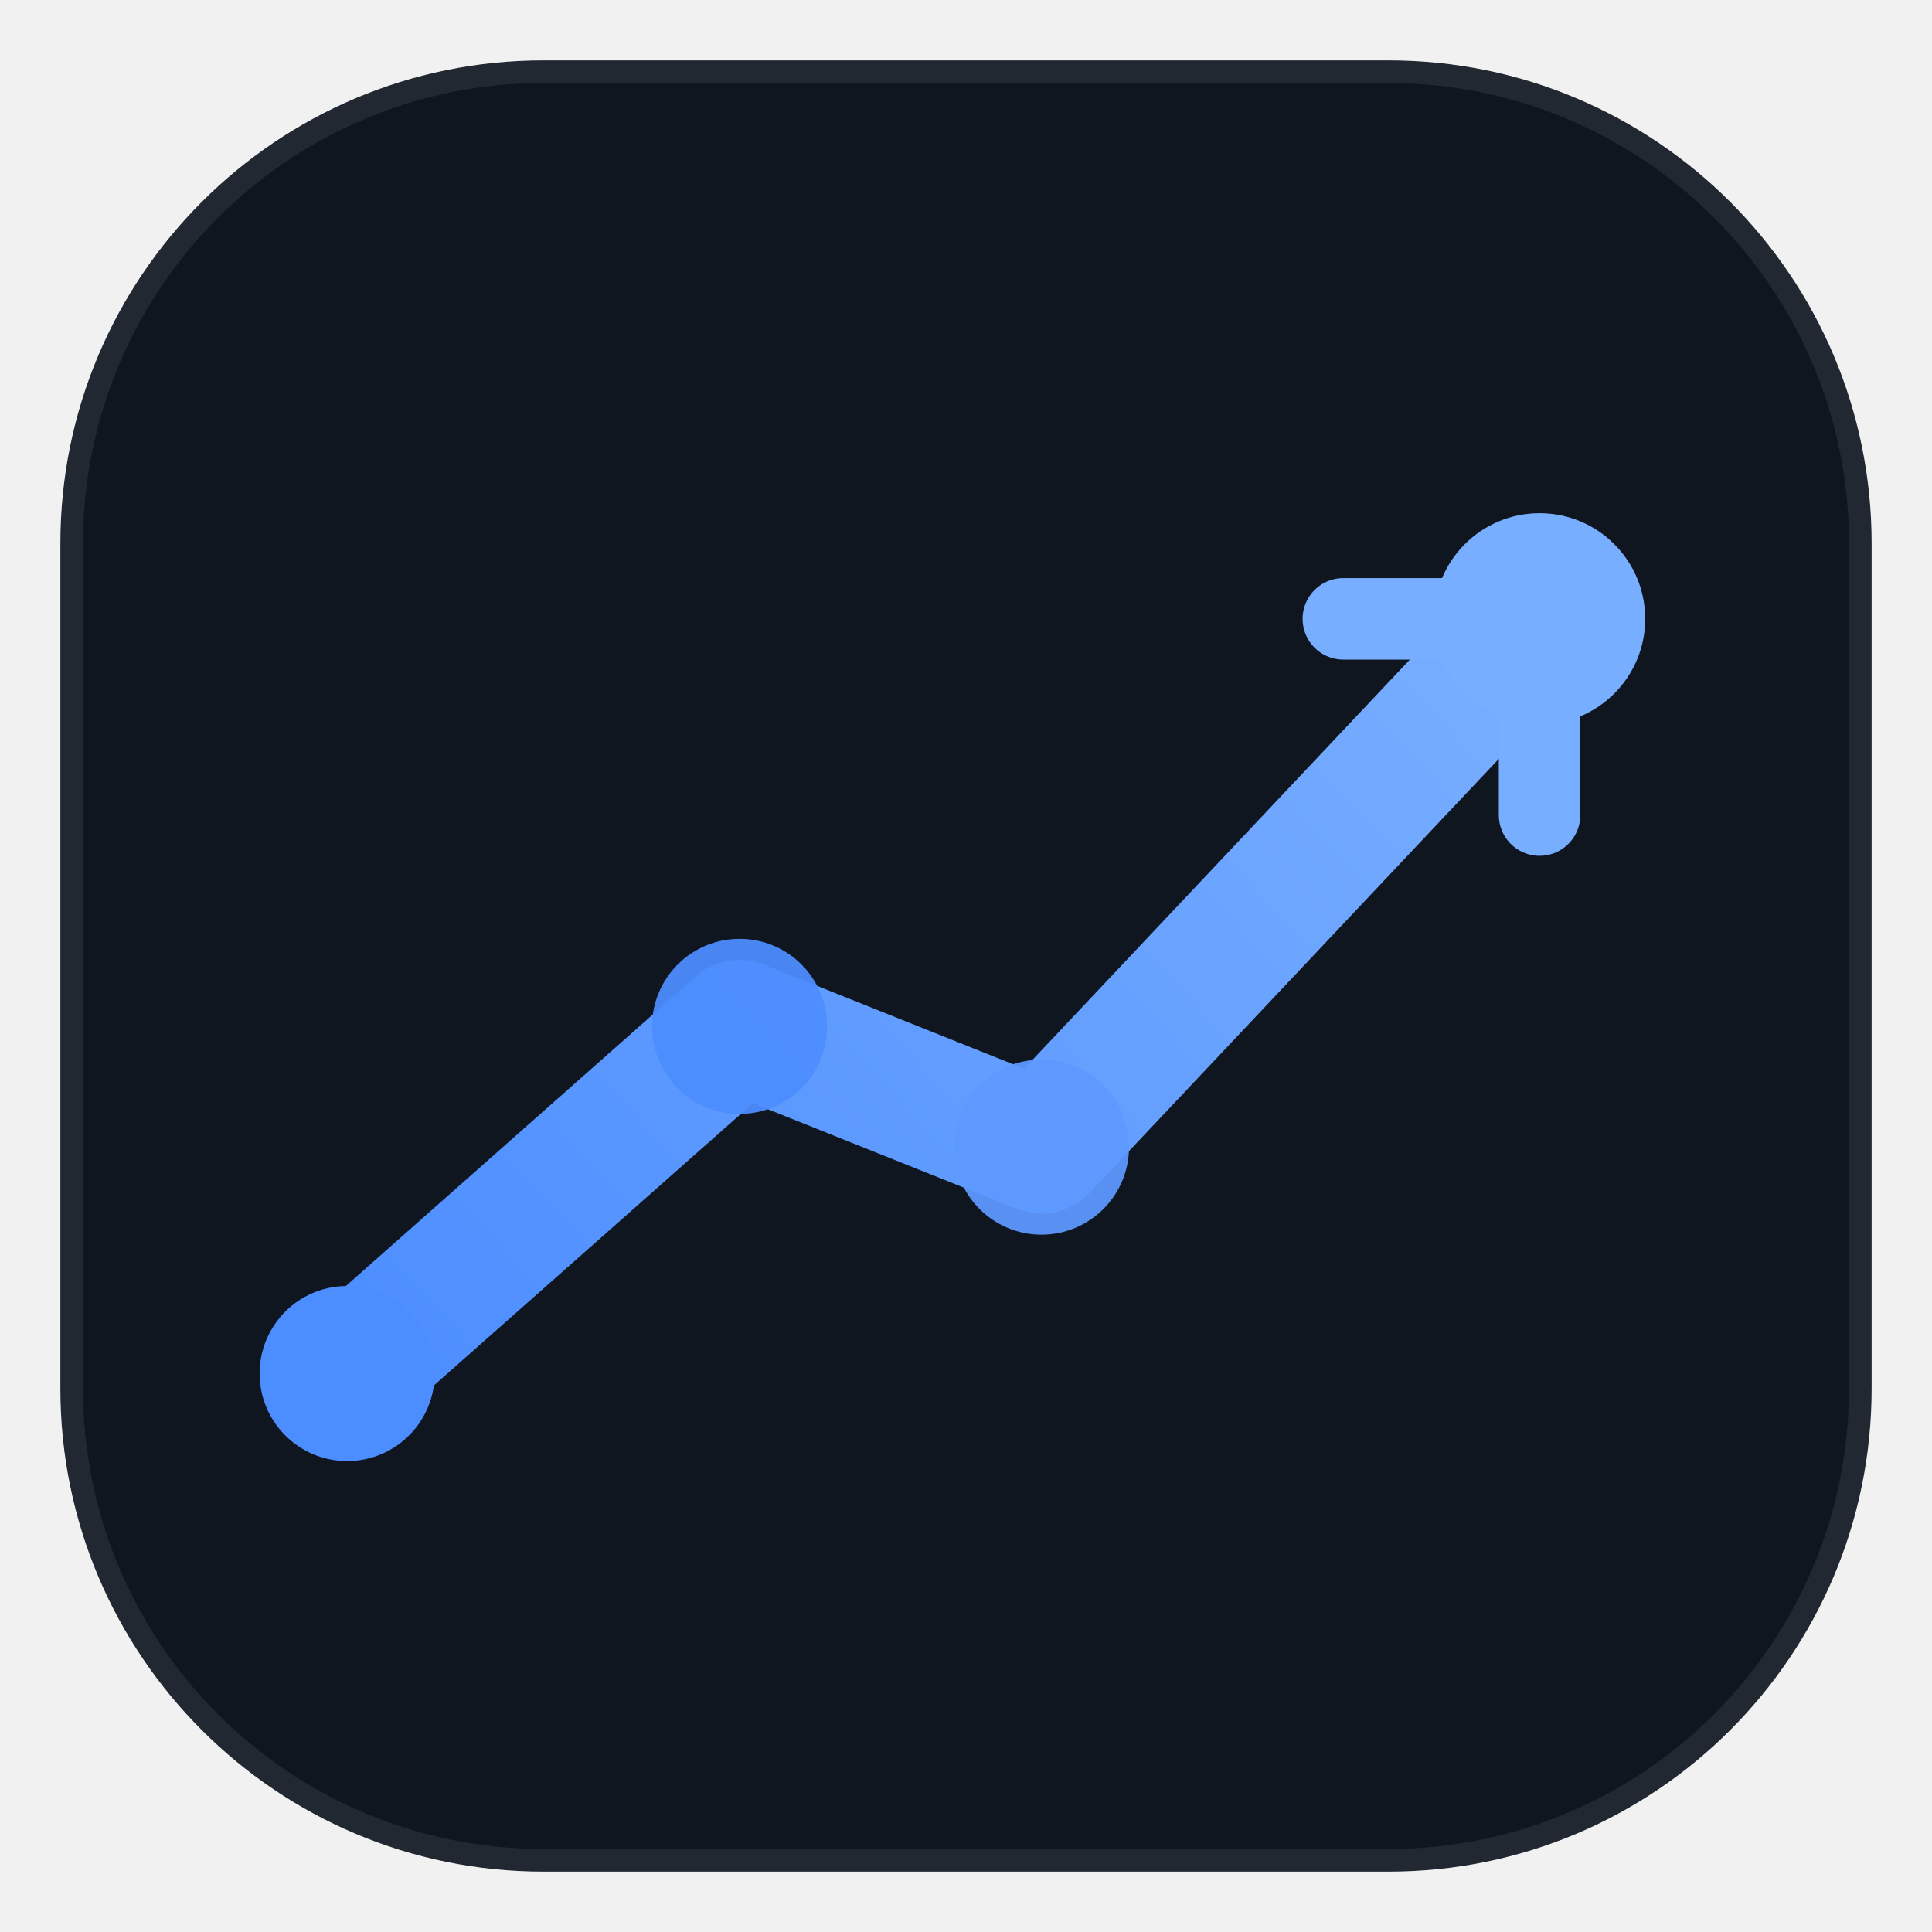
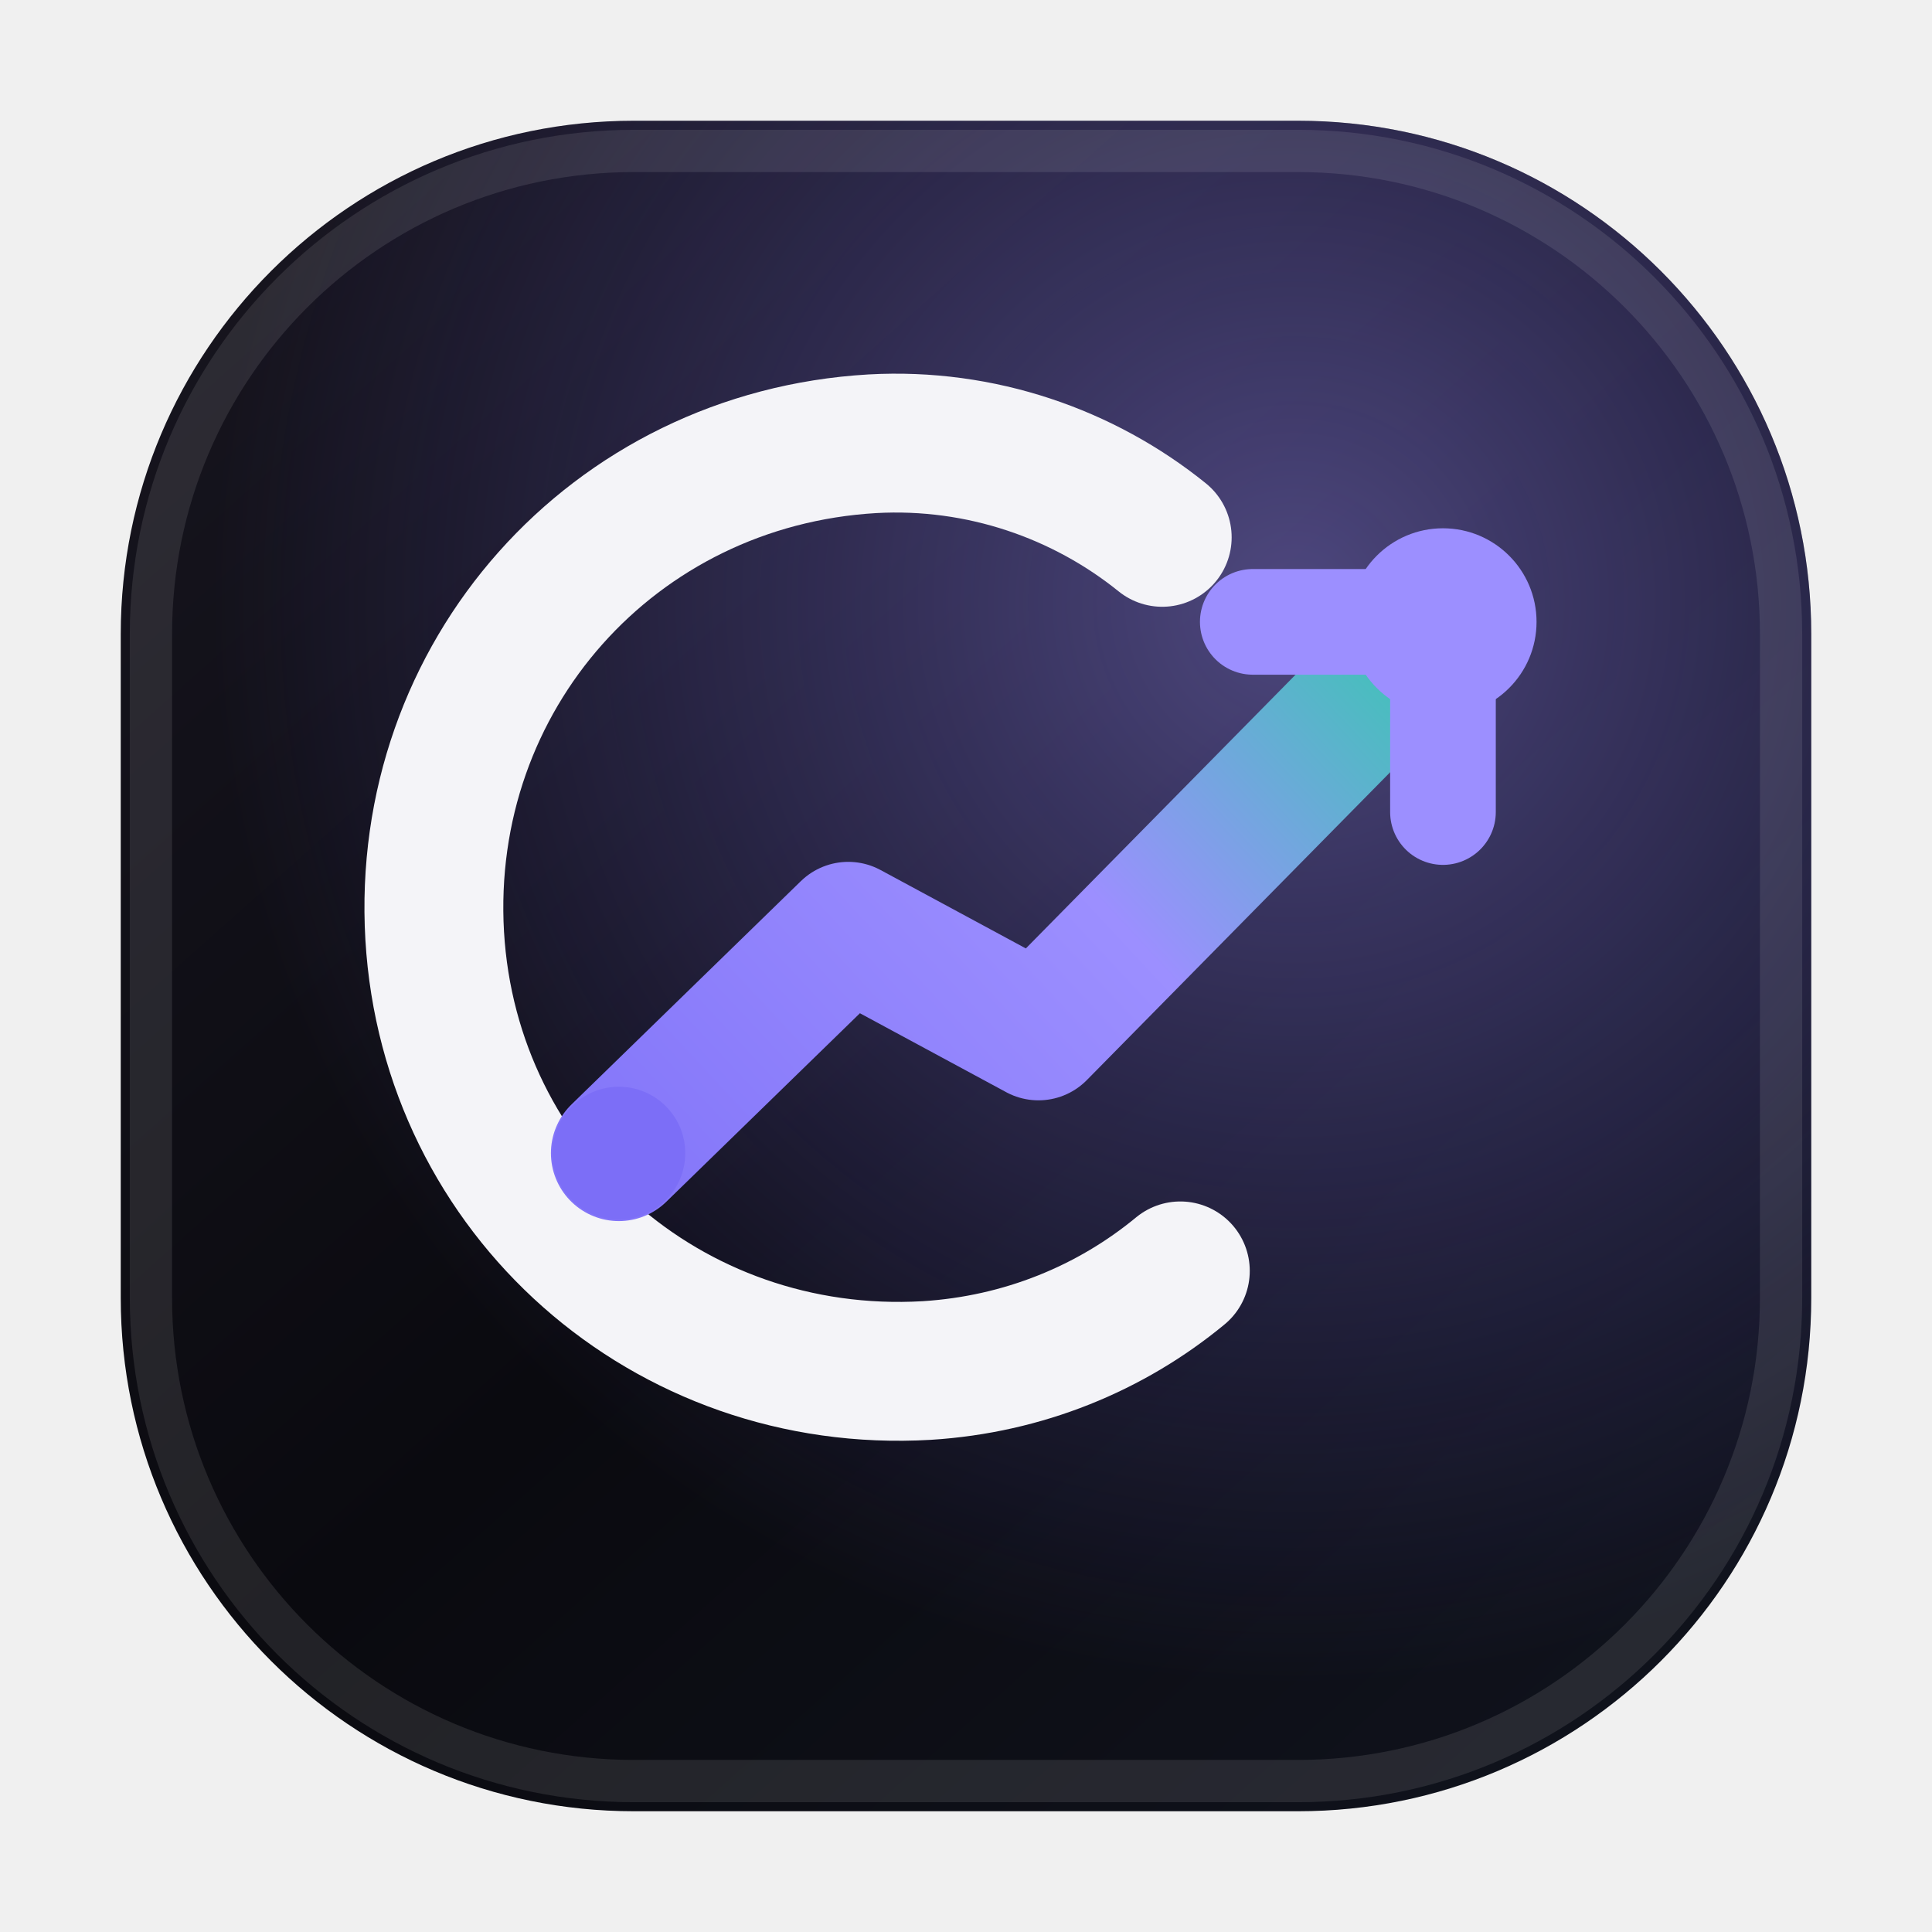
<svg xmlns="http://www.w3.org/2000/svg" width="64" height="64" viewBox="0 0 64 64" fill="none" role="img" aria-label="Cote Juros">
  <defs>
-     <linearGradient id="favBlueDark" x1="13" y1="47" x2="46" y2="17" gradientUnits="userSpaceOnUse">
-       <stop offset="0" stop-color="#4C8DFF" />
-       <stop offset="1" stop-color="#78AEFF" />
+     <linearGradient id="cjFavBg" x1="8" y1="5" x2="56" y2="59" gradientUnits="userSpaceOnUse">
+       <stop stop-color="#17151F" />
+       <stop offset="0.52" stop-color="#0A0A0F" />
+       <stop offset="1" stop-color="#10131D" />
    </linearGradient>
+     <linearGradient id="cjFavAccent" x1="18" y1="45" x2="48" y2="17" gradientUnits="userSpaceOnUse">
+       <stop stop-color="#7C6EF7" />
+       <stop offset="0.58" stop-color="#9C8FFF" />
+       <stop offset="1" stop-color="#22D3A0" />
+     </linearGradient>
+     <radialGradient id="cjFavGlow" cx="0" cy="0" r="1" gradientUnits="userSpaceOnUse" gradientTransform="translate(43 20) rotate(132) scale(36)">
+       <stop stop-color="#9C8FFF" stop-opacity="0.46" />
+       <stop offset="1" stop-color="#7C6EF7" stop-opacity="0" />
+     </radialGradient>
  </defs>
-   <rect x="2" y="2" width="60" height="60" rx="16" fill="#0F1620" stroke="rgba(255,255,255,0.08)" stroke-width="1.5" />
-   <path d="M11.5 45.5L24.5 34L34.5 38L51 20.5" stroke="url(#favBlueDark)" stroke-width="4.4" stroke-linecap="round" stroke-linejoin="round" />
-   <circle cx="11.5" cy="45.5" r="2.9" fill="#4C8DFF" />
-   <circle cx="24.5" cy="34" r="2.9" fill="#4C8DFF" opacity="0.94" />
-   <circle cx="34.5" cy="38" r="2.9" fill="#5D99FF" opacity="0.94" />
-   <circle cx="51" cy="20.5" r="3.5" fill="#78AEFF" />
-   <path d="M44.5 20.5H51V27" stroke="#78AEFF" stroke-width="2.7" stroke-linecap="round" stroke-linejoin="round" />
+   <rect x="4" y="4" width="56" height="56" rx="17" fill="url(#cjFavBg)" />
+   <rect x="4" y="4" width="56" height="56" rx="17" fill="url(#cjFavGlow)" />
+   <rect x="5" y="5" width="54" height="54" rx="16" stroke="#FFFFFF" stroke-opacity="0.1" stroke-width="1.4" />
+   <path d="M38.5 17.8C35.9 15.7 32.5 14.5 28.9 14.7C20.3 15.2 13.9 22.4 14.4 31C14.9 39.5 22.1 45.9 30.7 45.4C33.9 45.2 36.8 44 39.1 42.1" stroke="#F4F4F8" stroke-width="4.6" stroke-linecap="round" />
+   <path d="M20.5 38.2L28.1 30.8L34.4 34.2L47.8 20.6" stroke="url(#cjFavAccent)" stroke-width="4.5" stroke-linecap="round" stroke-linejoin="round" />
+   <path d="M41.5 20.6H47.8V26.9" stroke="#9C8FFF" stroke-width="3.5" stroke-linecap="round" stroke-linejoin="round" />
+   <circle cx="47.8" cy="20.6" r="3.1" fill="#9C8FFF" />
+   <circle cx="20.5" cy="38.2" r="2.2" fill="#7C6EF7" />
</svg>
